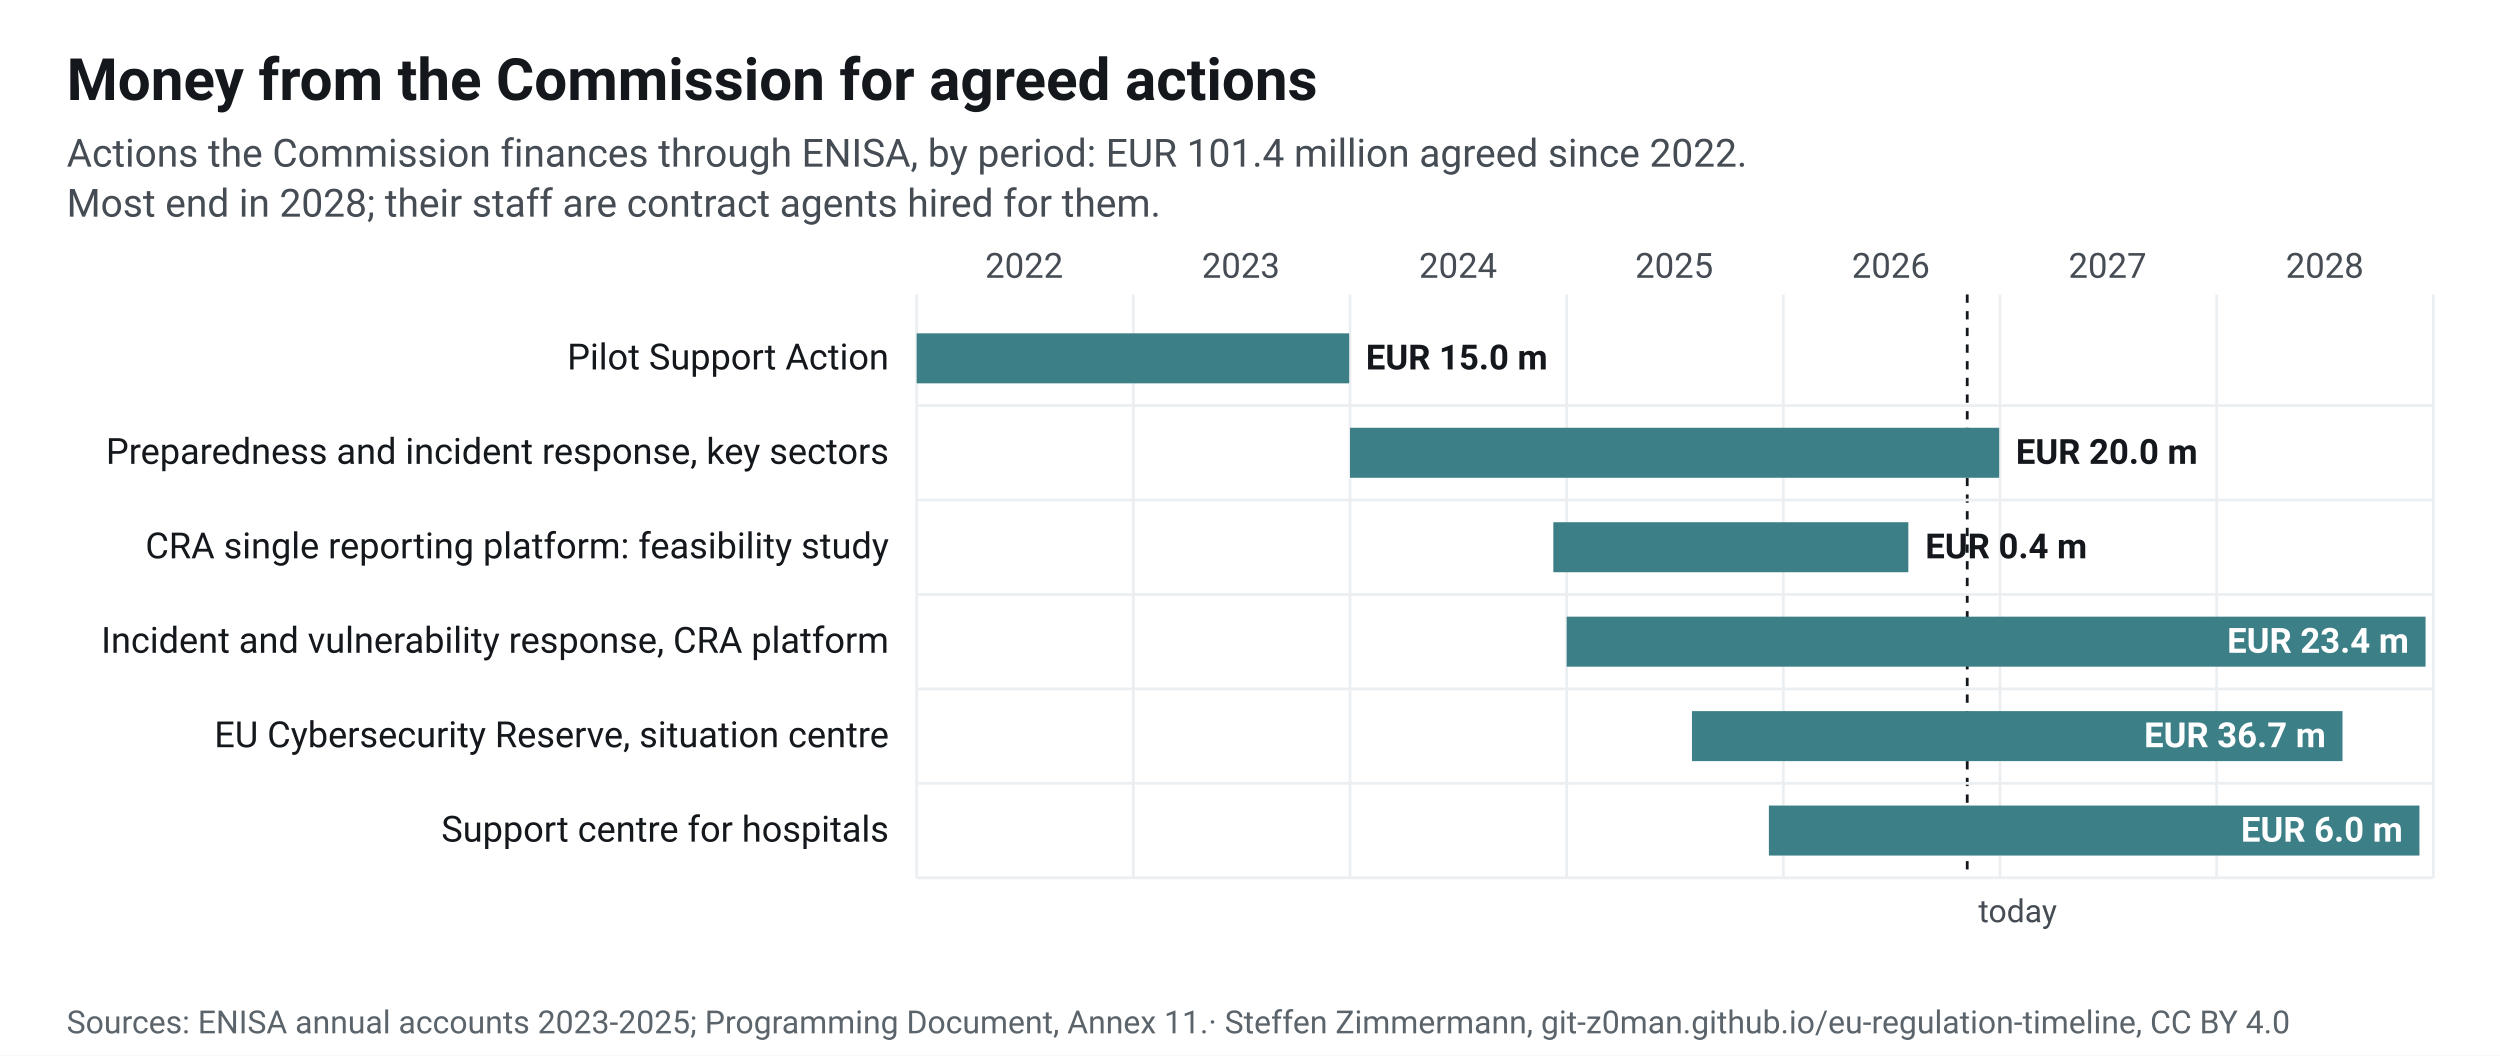
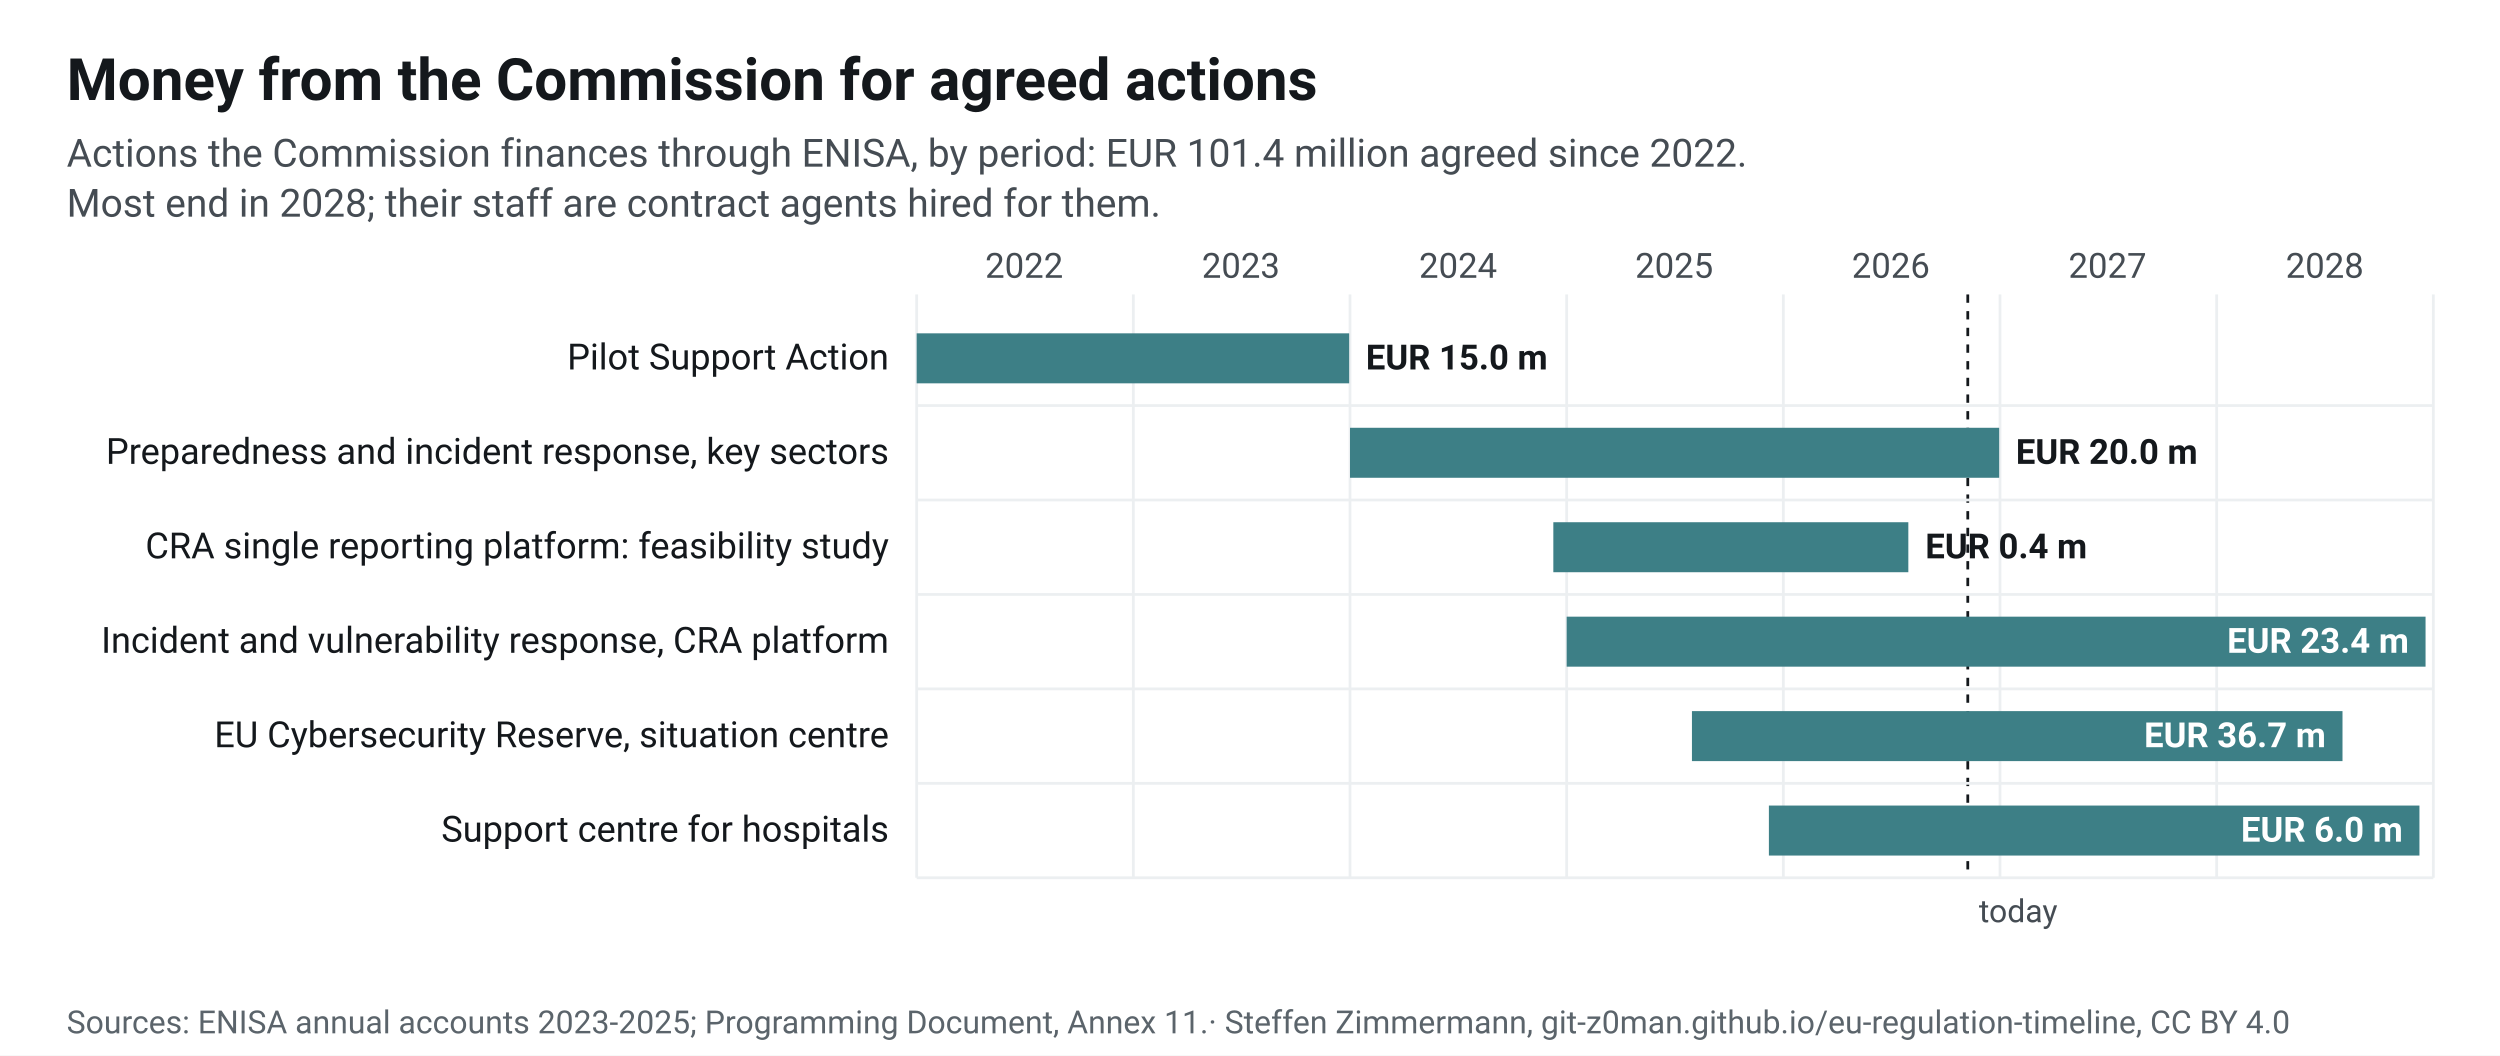
<svg xmlns="http://www.w3.org/2000/svg" width="900" height="380" viewBox="0 0 900 380" font-family="&quot;Source Sans 3&quot;, system-ui, -apple-system, Segoe UI, Roboto, Arial, sans-serif" font-size="13" role="img" aria-label="Money from the Commission for agreed actions">
  <rect width="900" height="380" fill="#fff" />
  <defs>
    <pattern id="plan" width="6" height="6" patternUnits="userSpaceOnUse" patternTransform="rotate(45)">
      <rect width="6" height="6" fill="#fff" />
      <line x1="0" y1="0" x2="0" y2="6" stroke="#cfe2e4" stroke-width="3" />
    </pattern>
  </defs>
  <text x="24" y="36" font-size="21" font-weight="700" fill="#14181c">Money from the Commission for agreed actions</text>
  <text x="24" y="60" font-size="14" fill="#454c53">Actions the Commission finances through ENISA, by period: EUR 101.4 million agreed since 2022.</text>
  <text x="24" y="78" font-size="14" fill="#454c53">Most end in 2028; their staff are contract agents hired for them.</text>
  <line x1="330.0" x2="330.0" y1="106" y2="316" stroke="#eceff1" />
  <text x="368.7" y="100" text-anchor="middle" font-size="12.5" fill="#454c53">2022</text>
  <line x1="408.0" x2="408.0" y1="106" y2="316" stroke="#eceff1" />
  <text x="446.7" y="100" text-anchor="middle" font-size="12.5" fill="#454c53">2023</text>
  <line x1="486.0" x2="486.0" y1="106" y2="316" stroke="#eceff1" />
  <text x="524.9" y="100" text-anchor="middle" font-size="12.5" fill="#454c53">2024</text>
  <line x1="564.0" x2="564.0" y1="106" y2="316" stroke="#eceff1" />
  <text x="602.7" y="100" text-anchor="middle" font-size="12.5" fill="#454c53">2025</text>
  <line x1="642.0" x2="642.0" y1="106" y2="316" stroke="#eceff1" />
  <text x="680.7" y="100" text-anchor="middle" font-size="12.5" fill="#454c53">2026</text>
  <line x1="720.0" x2="720.0" y1="106" y2="316" stroke="#eceff1" />
  <text x="758.7" y="100" text-anchor="middle" font-size="12.5" fill="#454c53">2027</text>
  <line x1="798.0" x2="798.0" y1="106" y2="316" stroke="#eceff1" />
  <text x="836.9" y="100" text-anchor="middle" font-size="12.5" fill="#454c53">2028</text>
  <line x1="876.0" x2="876.0" y1="106" y2="316" stroke="#eceff1" />
-   <line x1="708.2" x2="708.2" y1="106" y2="316" stroke="#14181c" stroke-dasharray="3 3" />
-   <text x="712.2" y="332" font-size="11.5" fill="#454c53">today</text>
+   <line x1="708.4" x2="708.4" y1="106" y2="316" stroke="#14181c" stroke-dasharray="3 3" />
+   <text x="712.4" y="332" font-size="11.5" fill="#454c53">today</text>
  <text x="320" y="133.0" text-anchor="end" font-size="13" fill="#14181c">Pilot Support Action</text>
  <rect x="330.0" y="120.0" width="155.7" height="18" fill="#3d7f86" />
  <text x="491.7" y="133.0" text-anchor="start" font-size="12.5" font-weight="600" fill="#14181c">EUR 15.0 m</text>
  <line x1="330" x2="876" y1="146.0" y2="146.0" stroke="#eceff1" />
  <text x="320" y="167.0" text-anchor="end" font-size="13" fill="#14181c">Preparedness and incident response, key sectors</text>
  <rect x="486.0" y="154.0" width="233.7" height="18" fill="#3d7f86" />
  <text x="725.7" y="167.0" text-anchor="start" font-size="12.5" font-weight="600" fill="#14181c">EUR 20.0 m</text>
  <line x1="330" x2="876" y1="180.0" y2="180.0" stroke="#eceff1" />
  <text x="320" y="201.0" text-anchor="end" font-size="13" fill="#14181c">CRA single reporting platform: feasibility study</text>
  <rect x="559.2" y="188.0" width="127.8" height="18" fill="#3d7f86" />
  <text x="693.1" y="201.0" text-anchor="start" font-size="12.5" font-weight="600" fill="#14181c">EUR 0.4 m</text>
  <line x1="330" x2="876" y1="214.0" y2="214.0" stroke="#eceff1" />
  <text x="320" y="235.0" text-anchor="end" font-size="13" fill="#14181c">Incident and vulnerability response, CRA platform</text>
  <rect x="564.0" y="222.0" width="309.2" height="18" fill="#3d7f86" />
  <text x="867.2" y="235.0" text-anchor="end" font-size="12.5" font-weight="600" fill="#fff">EUR 23.4 m</text>
  <line x1="330" x2="876" y1="248.0" y2="248.0" stroke="#eceff1" />
  <text x="320" y="269.0" text-anchor="end" font-size="13" fill="#14181c">EU Cybersecurity Reserve, situation centre</text>
  <rect x="609.1" y="256.0" width="234.2" height="18" fill="#3d7f86" />
  <text x="837.3" y="269.0" text-anchor="end" font-size="12.5" font-weight="600" fill="#fff">EUR 36.7 m</text>
  <line x1="330" x2="876" y1="282.0" y2="282.0" stroke="#eceff1" />
  <text x="320" y="303.0" text-anchor="end" font-size="13" fill="#14181c">Support centre for hospitals</text>
  <rect x="636.8" y="290.0" width="234.2" height="18" fill="#3d7f86" />
  <text x="865.0" y="303.0" text-anchor="end" font-size="12.5" font-weight="600" fill="#fff">EUR 6.0 m</text>
  <line x1="330" x2="876" y1="316.0" y2="316.0" stroke="#eceff1" />
  <text x="24" y="372" font-size="11.5" fill="#5b646b">Sources: ENISA annual accounts 2023-2025; Programming Document, Annex 11.<tspan> · Steffen Zimmermann, git-z0man.github.io/eu-regulation-timeline, CC BY 4.0</tspan>
  </text>
</svg>
